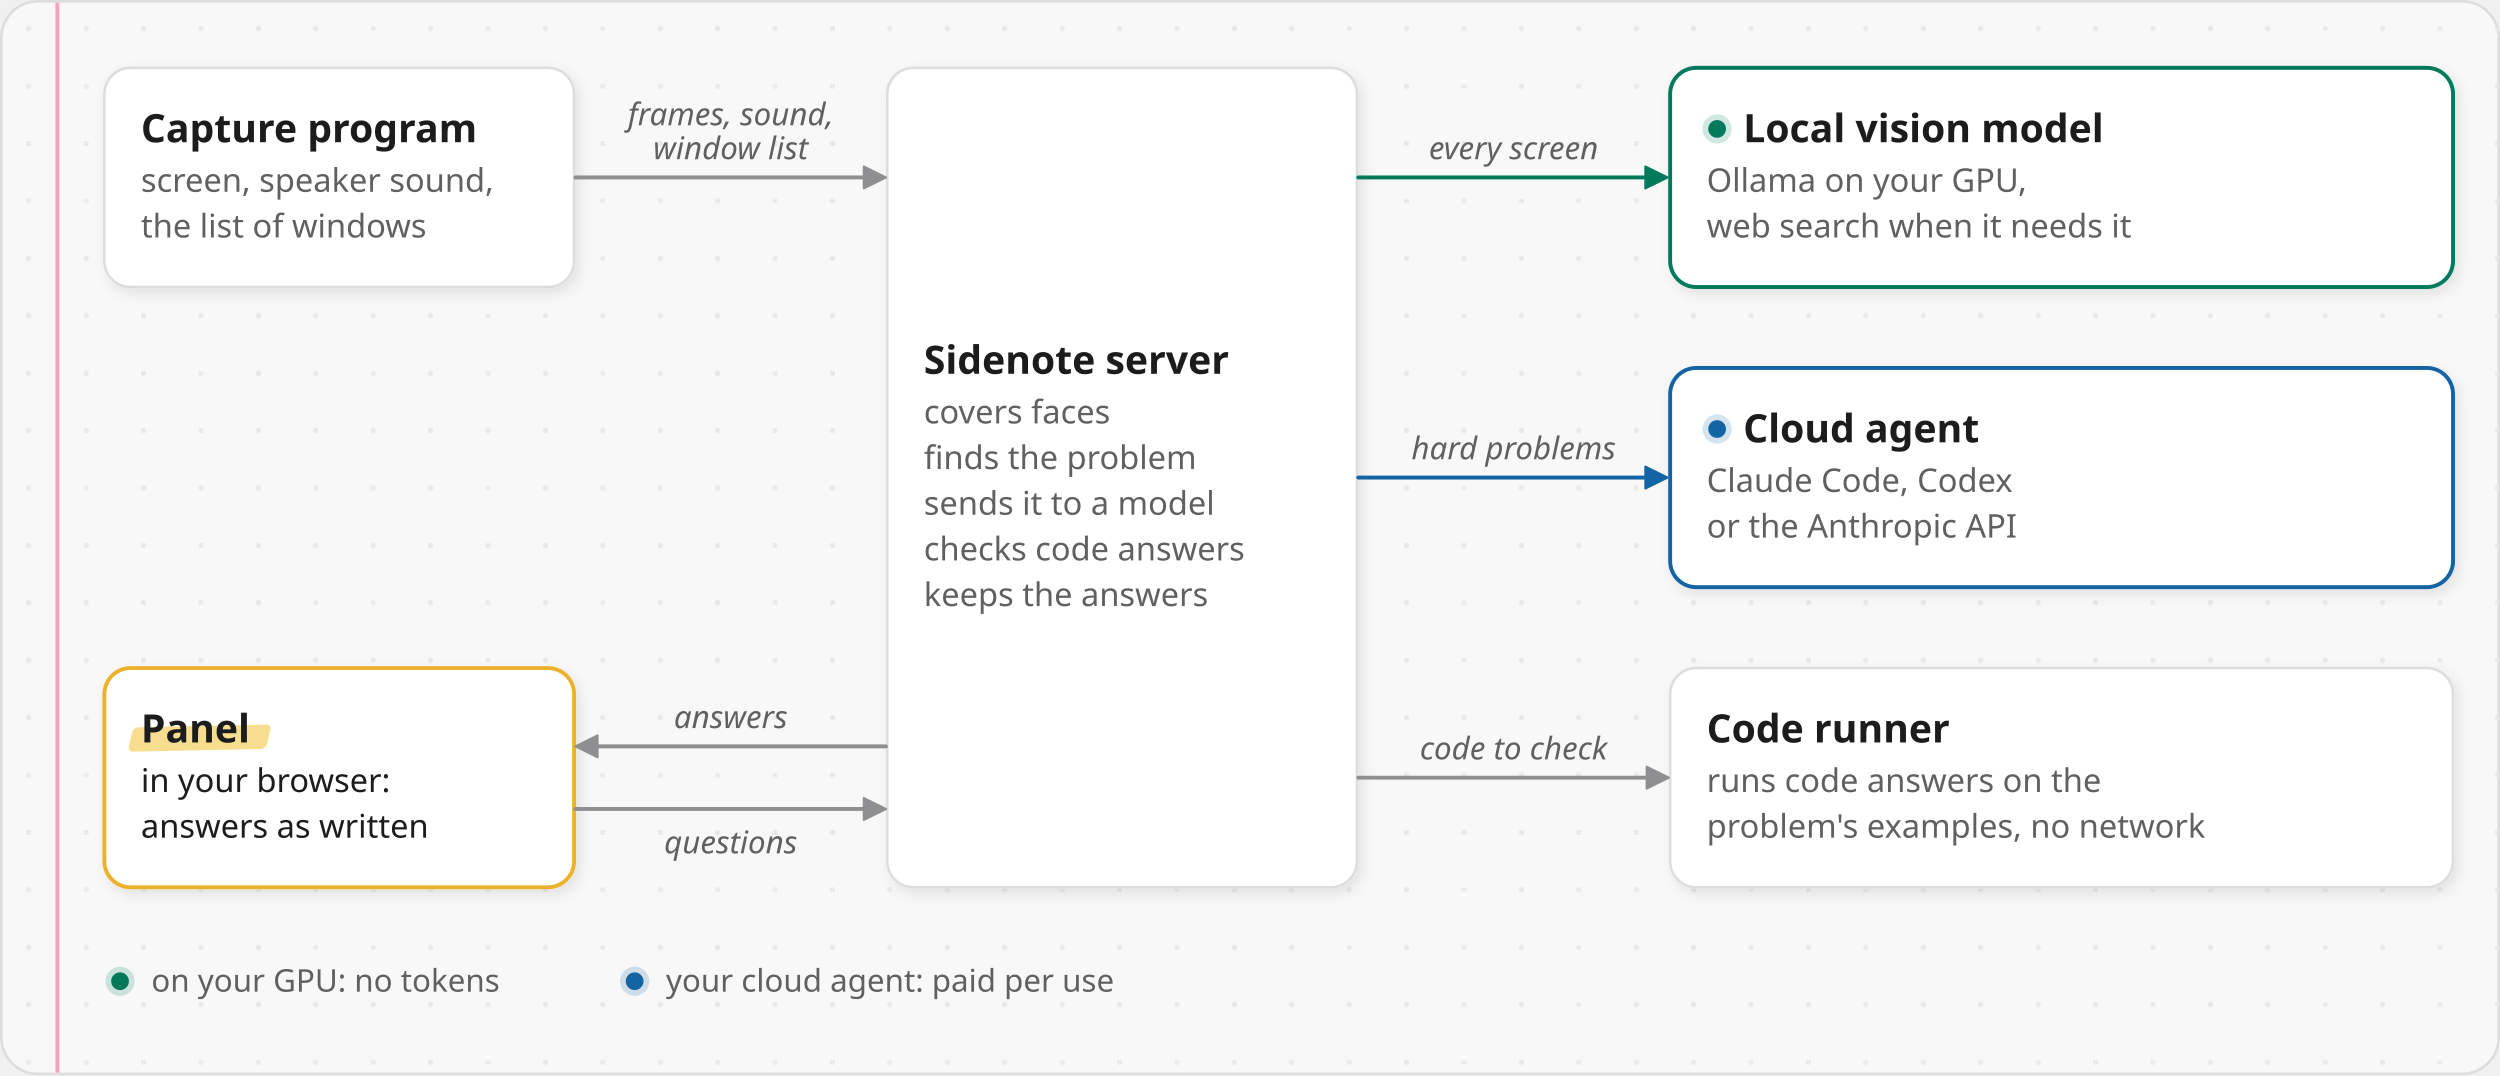
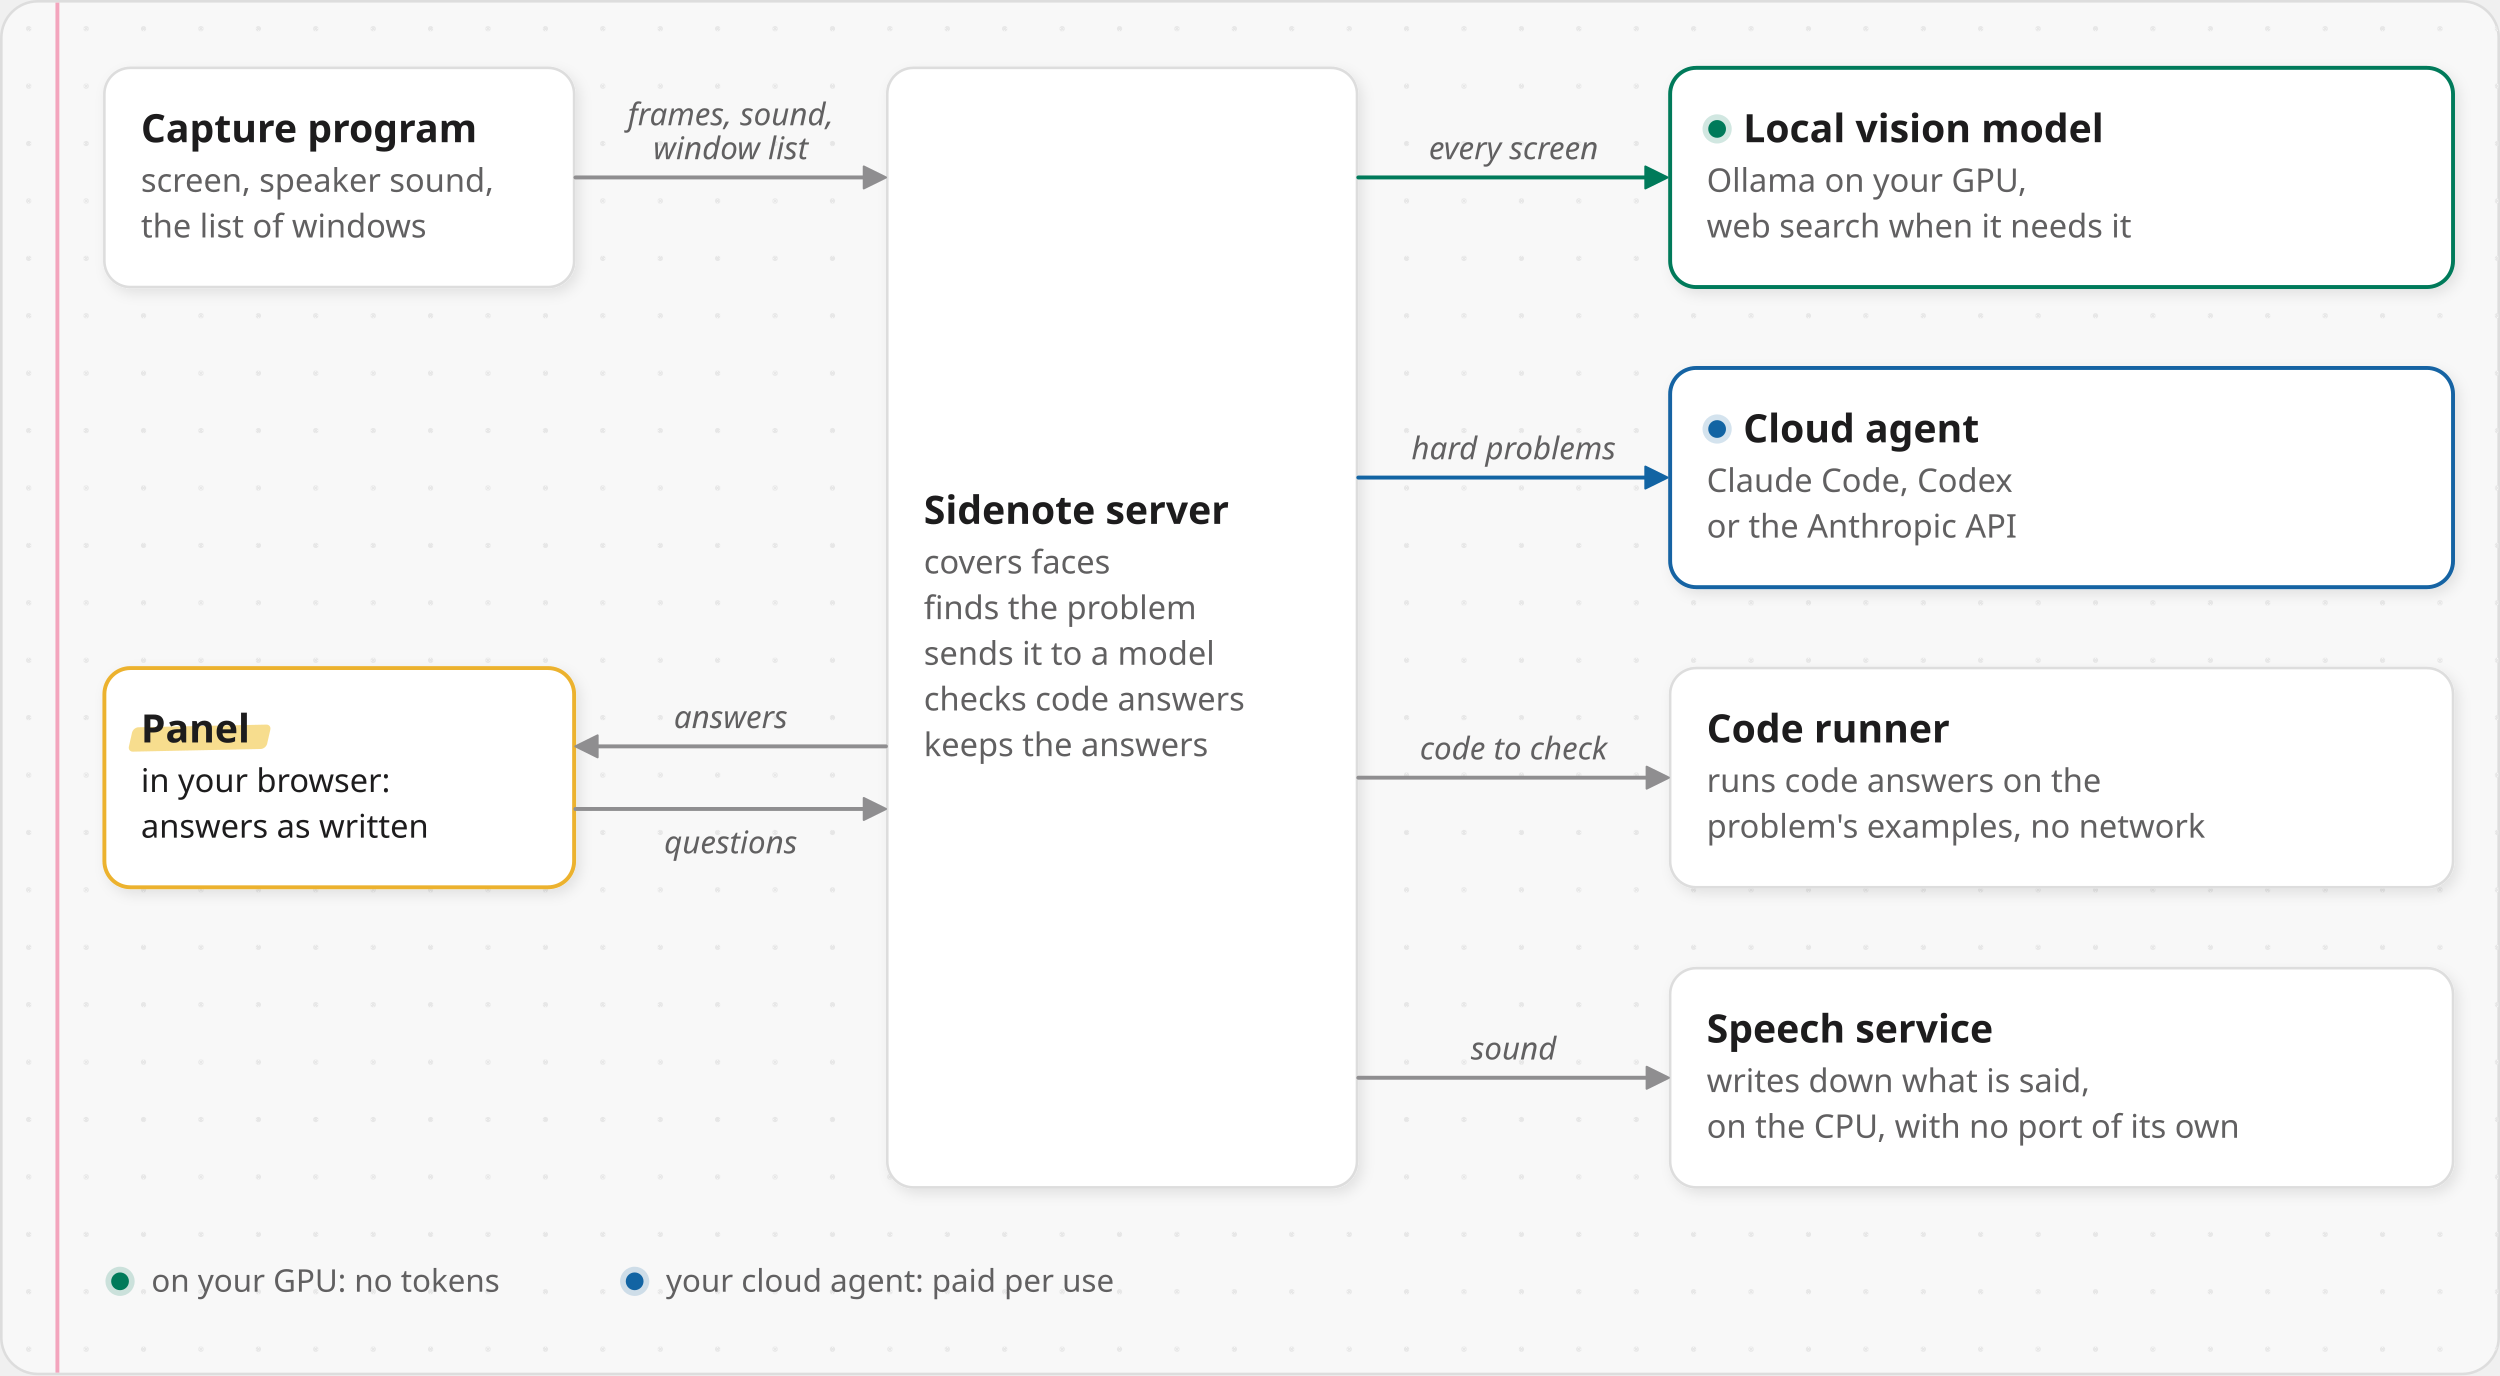
- <svg xmlns="http://www.w3.org/2000/svg" viewBox="0 0 958 412" width="958" height="412" font-family="'Pretendard Variable', Pretendard, -apple-system, BlinkMacSystemFont, 'Segoe UI', 'Noto Sans', Helvetica, Arial, sans-serif" role="img" aria-label="The capture program sends frames, sound and the window list to the Sidenote server; the server sends every screen to the local vision model on your GPU, the hard problems to the cloud agent, and code answers to the code runner; the panel shows the answers">
+ <svg xmlns="http://www.w3.org/2000/svg" viewBox="0 0 958 527" width="958" height="527" font-family="'Pretendard Variable', Pretendard, -apple-system, BlinkMacSystemFont, 'Segoe UI', 'Noto Sans', Helvetica, Arial, sans-serif" role="img" aria-label="The capture program sends frames, sound and the window list to the Sidenote server; the server sends every screen to the local vision model on your GPU, the hard problems to the cloud agent, code answers to the code runner and the sound to the speech service, which writes down what is said; the panel shows the answers">
  <defs>
    <pattern id="dots" width="22" height="22" patternUnits="userSpaceOnUse">
      <circle cx="11" cy="11" r="1" fill="#e6e6e6" />
    </pattern>
    <filter id="relief" x="-10%" y="-20%" width="120%" height="150%">
      <feDropShadow dx="1.6" dy="2" stdDeviation="2.4" flood-color="#1d1c1d" flood-opacity="0.09" />
    </filter>
  </defs>
-   <rect x="0.5" y="0.5" width="957" height="411" rx="14" fill="#f8f8f8" stroke="#dddddd" />
-   <rect x="0.5" y="0.5" width="957" height="411" rx="14" fill="url(#dots)" />
-   <path d="M22,1 V411" stroke="#f3a5bd" stroke-width="1.5" />
+   <rect x="0.5" y="0.5" width="957" height="526" rx="14" fill="#f8f8f8" stroke="#dddddd" />
+   <rect x="0.5" y="0.5" width="957" height="526" rx="14" fill="url(#dots)" />
+   <path d="M22,1 V526" stroke="#f3a5bd" stroke-width="1.5" />
  <g transform="translate(40,18)">
    <rect x="0" y="8" width="180" height="84" rx="10" fill="#ffffff" stroke="#dddddd" stroke-width="1" filter="url(#relief)" />
    <text x="14" y="36.5" font-size="15" font-weight="620" fill="#1d1c1d" text-anchor="start" data-box="14,166">Capture program</text>
    <text x="14" y="55.5" font-size="12.5" fill="#616061" text-anchor="start" data-box="14,166">screen, speaker sound,</text>
    <text x="14" y="73" font-size="12.5" fill="#616061" text-anchor="start" data-box="14,166">the list of windows</text>
    <rect x="0" y="238" width="180" height="84" rx="10" fill="#ffffff" stroke="#ecb22e" stroke-width="1.5" filter="url(#relief)" />
    <rect x="10" y="260.2" width="53.0" height="9.3" rx="2.0" fill="#f2c744" fill-opacity="0.6" transform="translate(36.5 264.8) rotate(-1.2) skewX(-14) translate(-36.5 -264.8)" />
    <text x="14" y="266.5" font-size="15" font-weight="680" fill="#1d1c1d" text-anchor="start" data-box="14,166">Panel</text>
    <text x="14" y="285.5" font-size="12.5" fill="#1d1c1d" text-anchor="start" data-box="14,166">in your browser:</text>
    <text x="14" y="303" font-size="12.5" fill="#1d1c1d" text-anchor="start" data-box="14,166">answers as written</text>
-     <rect x="300" y="8" width="180" height="314" rx="10" fill="#ffffff" stroke="#dddddd" stroke-width="1" filter="url(#relief)" />
-     <text x="314" y="125.25" font-size="15" font-weight="620" fill="#1d1c1d" text-anchor="start" data-box="314,466">Sidenote server</text>
-     <text x="314" y="144.25" font-size="12.5" fill="#616061" text-anchor="start" data-box="314,466">covers faces</text>
-     <text x="314" y="161.75" font-size="12.5" fill="#616061" text-anchor="start" data-box="314,466">finds the problem</text>
-     <text x="314" y="179.25" font-size="12.5" fill="#616061" text-anchor="start" data-box="314,466">sends it to a model</text>
-     <text x="314" y="196.75" font-size="12.5" fill="#616061" text-anchor="start" data-box="314,466">checks code answers</text>
-     <text x="314" y="214.25" font-size="12.5" fill="#616061" text-anchor="start" data-box="314,466">keeps the answers</text>
+     <rect x="300" y="8" width="180" height="429" rx="10" fill="#ffffff" stroke="#dddddd" stroke-width="1" filter="url(#relief)" />
+     <text x="314" y="182.75" font-size="15" font-weight="620" fill="#1d1c1d" text-anchor="start" data-box="314,466">Sidenote server</text>
+     <text x="314" y="201.75" font-size="12.5" fill="#616061" text-anchor="start" data-box="314,466">covers faces</text>
+     <text x="314" y="219.25" font-size="12.5" fill="#616061" text-anchor="start" data-box="314,466">finds the problem</text>
+     <text x="314" y="236.75" font-size="12.5" fill="#616061" text-anchor="start" data-box="314,466">sends it to a model</text>
+     <text x="314" y="254.25" font-size="12.5" fill="#616061" text-anchor="start" data-box="314,466">checks code answers</text>
+     <text x="314" y="271.75" font-size="12.5" fill="#616061" text-anchor="start" data-box="314,466">keeps the answers</text>
    <rect x="600" y="8" width="300" height="84" rx="10" fill="#ffffff" stroke="#007a5a" stroke-width="1.5" filter="url(#relief)" />
    <circle cx="618" cy="31.4" r="5.6" fill="#007a5a" fill-opacity="0.18" />
    <circle cx="618" cy="31.4" r="3.4" fill="#007a5a" />
    <text x="628" y="36.5" font-size="15" font-weight="620" fill="#1d1c1d" text-anchor="start" data-box="628,886">Local vision model</text>
    <text x="614" y="55.5" font-size="12.5" fill="#616061" text-anchor="start" data-box="614,886">Ollama on your GPU,</text>
    <text x="614" y="73" font-size="12.5" fill="#616061" text-anchor="start" data-box="614,886">web search when it needs it</text>
    <rect x="600" y="123" width="300" height="84" rx="10" fill="#ffffff" stroke="#1264a3" stroke-width="1.5" filter="url(#relief)" />
    <circle cx="618" cy="146.4" r="5.6" fill="#1264a3" fill-opacity="0.18" />
    <circle cx="618" cy="146.4" r="3.4" fill="#1264a3" />
    <text x="628" y="151.5" font-size="15" font-weight="620" fill="#1d1c1d" text-anchor="start" data-box="628,886">Cloud agent</text>
    <text x="614" y="170.5" font-size="12.5" fill="#616061" text-anchor="start" data-box="614,886">Claude Code, Codex</text>
    <text x="614" y="188" font-size="12.5" fill="#616061" text-anchor="start" data-box="614,886">or the Anthropic API</text>
    <rect x="600" y="238" width="300" height="84" rx="10" fill="#ffffff" stroke="#dddddd" stroke-width="1" filter="url(#relief)" />
    <text x="614" y="266.5" font-size="15" font-weight="620" fill="#1d1c1d" text-anchor="start" data-box="614,886">Code runner</text>
    <text x="614" y="285.5" font-size="12.5" fill="#616061" text-anchor="start" data-box="614,886">runs code answers on the</text>
    <text x="614" y="303" font-size="12.5" fill="#616061" text-anchor="start" data-box="614,886">problem's examples, no network</text>
+     <rect x="600" y="353" width="300" height="84" rx="10" fill="#ffffff" stroke="#dddddd" stroke-width="1" filter="url(#relief)" />
+     <text x="614" y="381.5" font-size="15" font-weight="620" fill="#1d1c1d" text-anchor="start" data-box="614,886">Speech service</text>
+     <text x="614" y="400.5" font-size="12.5" fill="#616061" text-anchor="start" data-box="614,886">writes down what is said,</text>
+     <text x="614" y="418" font-size="12.5" fill="#616061" text-anchor="start" data-box="614,886">on the CPU, with no port of its own</text>
    <path d="M180.5,50 L292.5,50" fill="none" stroke="#8f8e90" stroke-width="1.5" stroke-linecap="round" stroke-linejoin="round" />
    <path d="M299.5,50 L291.0,54.2 L291.0,45.8 Z" fill="#8f8e90" stroke="#8f8e90" stroke-width="0.8" stroke-linejoin="round" data-tip="299.5,50" />
    <text x="240" y="30" font-size="12" font-style="italic" fill="#616061" text-anchor="middle" data-box="188,292">frames, sound,</text>
    <text x="240" y="43" font-size="12" font-style="italic" fill="#616061" text-anchor="middle" data-box="188,292">window list</text>
    <path d="M480.5,50 L592,50" fill="none" stroke="#007a5a" stroke-width="1.5" stroke-linecap="round" stroke-linejoin="round" />
    <path d="M599,50 L590.5,54.2 L590.5,45.8 Z" fill="#007a5a" stroke="#007a5a" stroke-width="0.8" stroke-linejoin="round" data-tip="599,50" />
    <text x="540" y="43" font-size="12" font-style="italic" fill="#616061" text-anchor="middle" data-box="488,592">every screen</text>
    <path d="M480.5,165 L592,165" fill="none" stroke="#1264a3" stroke-width="1.5" stroke-linecap="round" stroke-linejoin="round" />
    <path d="M599,165 L590.5,169.2 L590.5,160.8 Z" fill="#1264a3" stroke="#1264a3" stroke-width="0.8" stroke-linejoin="round" data-tip="599,165" />
    <text x="540" y="158" font-size="12" font-style="italic" fill="#616061" text-anchor="middle" data-box="488,592">hard problems</text>
    <path d="M480.5,280 L592.5,280" fill="none" stroke="#8f8e90" stroke-width="1.5" stroke-linecap="round" stroke-linejoin="round" />
    <path d="M599.5,280 L591.0,284.2 L591.0,275.8 Z" fill="#8f8e90" stroke="#8f8e90" stroke-width="0.8" stroke-linejoin="round" data-tip="599.5,280" />
    <text x="540" y="273" font-size="12" font-style="italic" fill="#616061" text-anchor="middle" data-box="488,592">code to check</text>
+     <path d="M480.5,395 L592.5,395" fill="none" stroke="#8f8e90" stroke-width="1.5" stroke-linecap="round" stroke-linejoin="round" />
+     <path d="M599.5,395 L591.0,399.2 L591.0,390.8 Z" fill="#8f8e90" stroke="#8f8e90" stroke-width="0.8" stroke-linejoin="round" data-tip="599.5,395" />
+     <text x="540" y="388" font-size="12" font-style="italic" fill="#616061" text-anchor="middle" data-box="488,592">sound</text>
    <path d="M299.5,268 L187.5,268" fill="none" stroke="#8f8e90" stroke-width="1.5" stroke-linecap="round" stroke-linejoin="round" />
    <path d="M180.5,268 L189.0,263.8 L189.0,272.2 Z" fill="#8f8e90" stroke="#8f8e90" stroke-width="0.8" stroke-linejoin="round" data-tip="180.5,268" />
    <text x="240" y="261" font-size="12" font-style="italic" fill="#616061" text-anchor="middle" data-box="188,292">answers</text>
    <path d="M180.5,292 L292.5,292" fill="none" stroke="#8f8e90" stroke-width="1.5" stroke-linecap="round" stroke-linejoin="round" />
    <path d="M299.5,292 L291.0,296.2 L291.0,287.8 Z" fill="#8f8e90" stroke="#8f8e90" stroke-width="0.8" stroke-linejoin="round" data-tip="299.5,292" />
    <text x="240" y="309" font-size="12" font-style="italic" fill="#616061" text-anchor="middle" data-box="188,292">questions</text>
-     <circle cx="6" cy="358" r="5.6" fill="#007a5a" fill-opacity="0.18" />
-     <circle cx="6" cy="358" r="3.4" fill="#007a5a" />
-     <text x="18" y="362" font-size="12" fill="#616061" text-anchor="start" data-box="18,900">on your GPU: no tokens</text>
-     <circle cx="203.2" cy="358" r="5.6" fill="#1264a3" fill-opacity="0.18" />
-     <circle cx="203.2" cy="358" r="3.4" fill="#1264a3" />
-     <text x="215.2" y="362" font-size="12" fill="#616061" text-anchor="start" data-box="215.2,900">your cloud agent: paid per use</text>
+     <circle cx="6" cy="473" r="5.6" fill="#007a5a" fill-opacity="0.18" />
+     <circle cx="6" cy="473" r="3.4" fill="#007a5a" />
+     <text x="18" y="477" font-size="12" fill="#616061" text-anchor="start" data-box="18,900">on your GPU: no tokens</text>
+     <circle cx="203.2" cy="473" r="5.6" fill="#1264a3" fill-opacity="0.18" />
+     <circle cx="203.2" cy="473" r="3.4" fill="#1264a3" />
+     <text x="215.2" y="477" font-size="12" fill="#616061" text-anchor="start" data-box="215.2,900">your cloud agent: paid per use</text>
  </g>
</svg>
